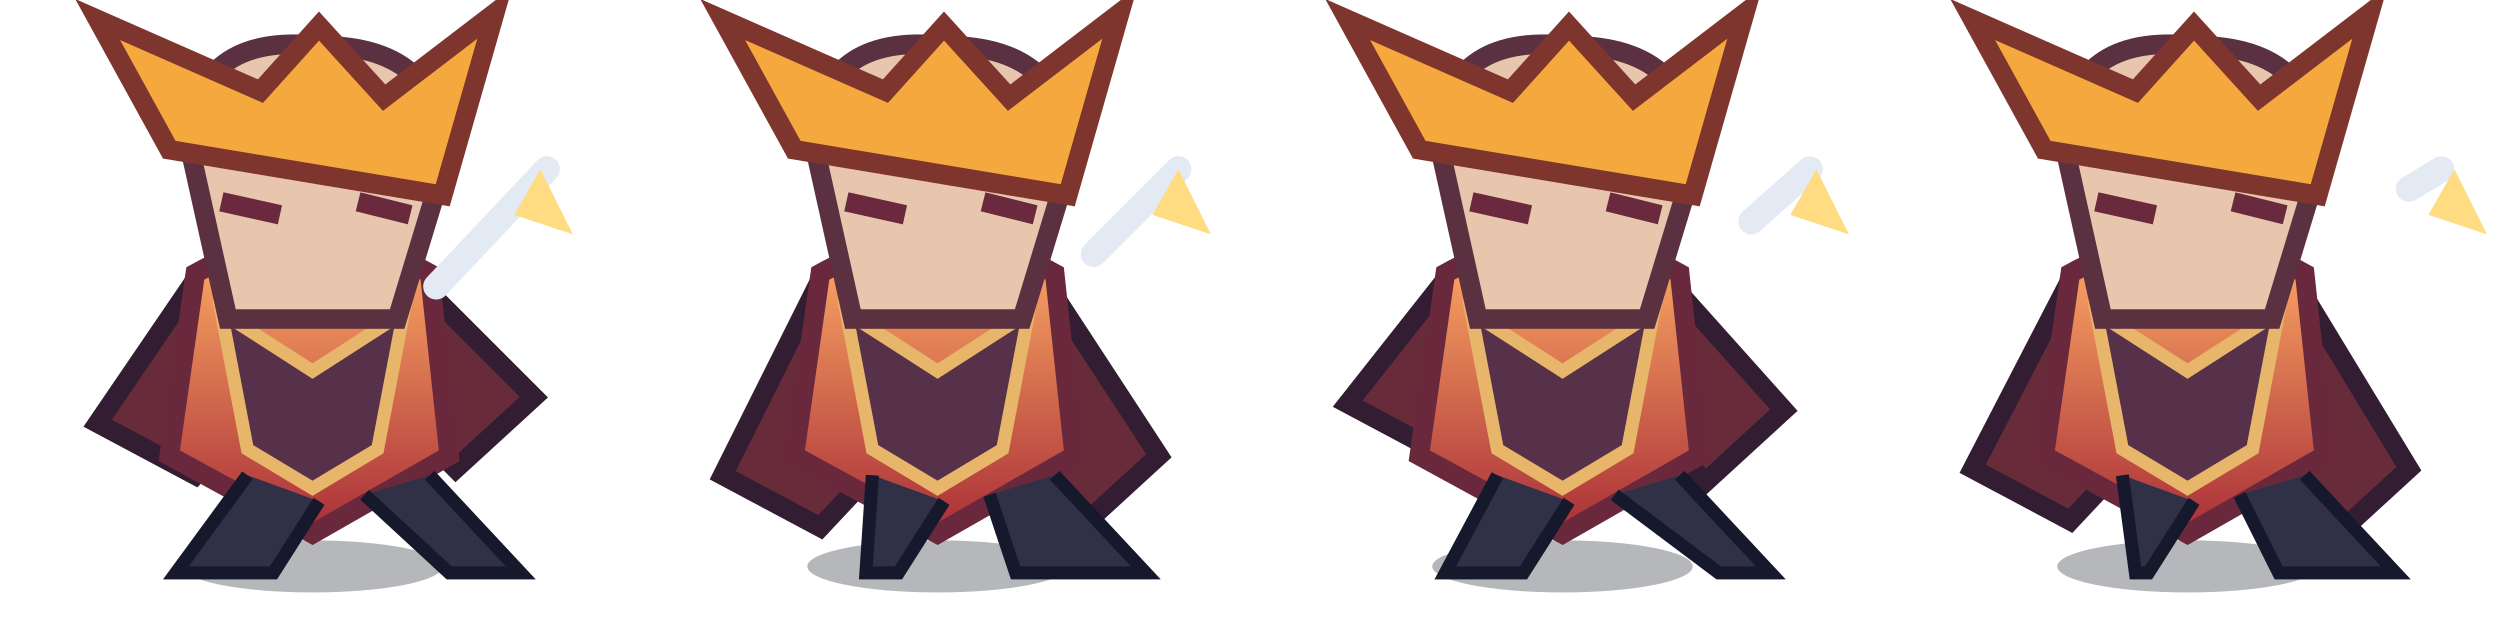
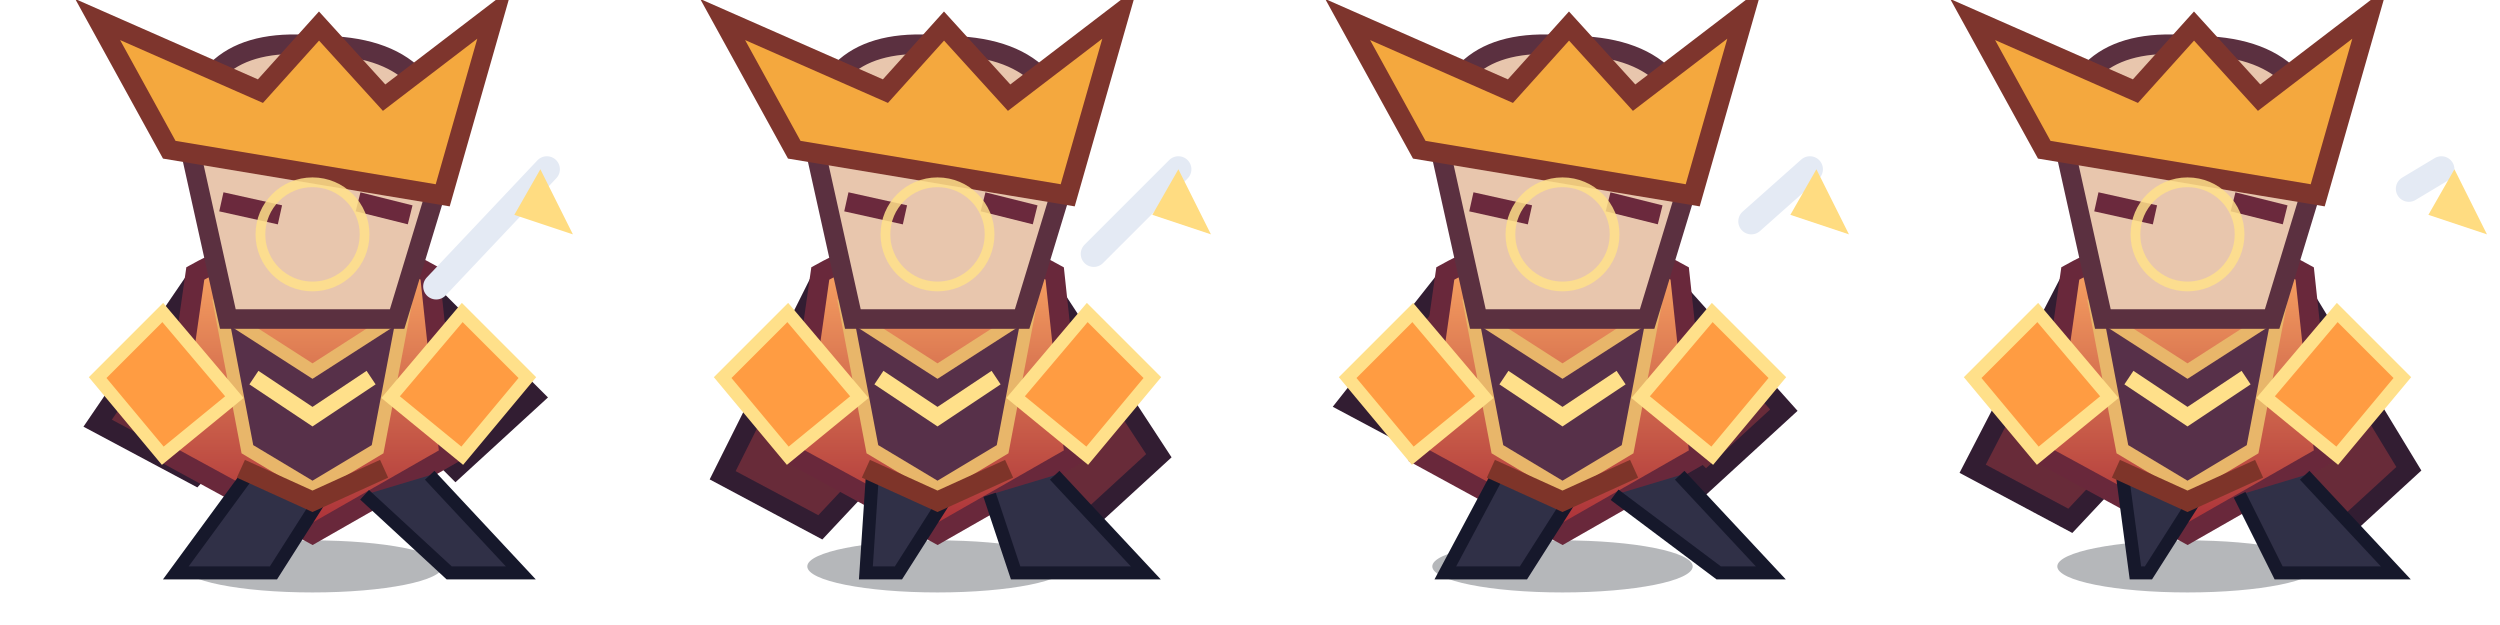
<svg xmlns="http://www.w3.org/2000/svg" viewBox="0 0 384 96">
  <defs>
    <linearGradient id="r" x2="0" y2="1">
      <stop stop-color="#ffad65" />
      <stop offset="1" stop-color="#a92e38" />
    </linearGradient>
  </defs>
  <g transform="translate(0,0)">
    <ellipse cx="48" cy="87" rx="20" ry="4" fill="#080d19" opacity=".3" />
    <path d="M30 43 15 65l15 8 15-16M65 44 82 61l-12 11-13-13" fill="#682b39" stroke="#321d32" stroke-width="3" />
    <path d="M30 42Q48 32 66 42L69 70 48 82 26 70Z" fill="url(#r)" stroke="#69283b" stroke-width="3" />
    <path d="M34 48 48 57 62 48 58 69 48 75 38 69Z" fill="#573049" stroke="#e8b66a" stroke-width="2" />
    <path d="M29 22Q30 5 49 7Q69 7 68 26L61 49 35 49Z" fill="#e8c6ad" stroke="#5b3040" stroke-width="3" />
    <path d="M26 23 15 3 40 14 49 4 59 15 76 2 68 30Z" fill="#f4a83e" stroke="#7e352d" stroke-width="3" />
    <path d="M34 31l9 2m12-2 8 2" stroke="#6b293d" stroke-width="3" />
    <path d="M38 73 27 88 42 88 49 77M56 76 69 88 80 88 66 73" fill="#303047" stroke="#16182b" stroke-width="2" />
    <path d="M67 44l17 -18" stroke="#e4eaf4" stroke-width="4" stroke-linecap="round" />
    <path d="M83 26l5 10-9-3Z" fill="#ffdc81" />
  </g>
  <g transform="translate(96,0)">
    <ellipse cx="48" cy="87" rx="20" ry="4" fill="#080d19" opacity=".3" />
    <path d="M30 43 15 73l15 8 15-16M65 44 82 70l-12 11-13-13" fill="#682b39" stroke="#321d32" stroke-width="3" />
    <path d="M30 42Q48 32 66 42L69 70 48 82 26 70Z" fill="url(#r)" stroke="#69283b" stroke-width="3" />
    <path d="M34 48 48 57 62 48 58 69 48 75 38 69Z" fill="#573049" stroke="#e8b66a" stroke-width="2" />
    <path d="M29 22Q30 5 49 7Q69 7 68 26L61 49 35 49Z" fill="#e8c6ad" stroke="#5b3040" stroke-width="3" />
    <path d="M26 23 15 3 40 14 49 4 59 15 76 2 68 30Z" fill="#f4a83e" stroke="#7e352d" stroke-width="3" />
    <path d="M34 31l9 2m12-2 8 2" stroke="#6b293d" stroke-width="3" />
    <path d="M38 73 37 88 42 88 49 77M56 76 60 88 80 88 66 73" fill="#303047" stroke="#16182b" stroke-width="2" />
    <path d="M72 39l13 -13" stroke="#e4eaf4" stroke-width="4" stroke-linecap="round" />
    <path d="M85 26l5 10-9-3Z" fill="#ffdc81" />
  </g>
  <g transform="translate(192,0)">
    <ellipse cx="48" cy="87" rx="20" ry="4" fill="#080d19" opacity=".3" />
    <path d="M30 43 15 62l15 8 15-16M65 44 82 63l-12 11-13-13" fill="#682b39" stroke="#321d32" stroke-width="3" />
    <path d="M30 42Q48 32 66 42L69 70 48 82 26 70Z" fill="url(#r)" stroke="#69283b" stroke-width="3" />
    <path d="M34 48 48 57 62 48 58 69 48 75 38 69Z" fill="#573049" stroke="#e8b66a" stroke-width="2" />
    <path d="M29 22Q30 5 49 7Q69 7 68 26L61 49 35 49Z" fill="#e8c6ad" stroke="#5b3040" stroke-width="3" />
    <path d="M26 23 15 3 40 14 49 4 59 15 76 2 68 30Z" fill="#f4a83e" stroke="#7e352d" stroke-width="3" />
    <path d="M34 31l9 2m12-2 8 2" stroke="#6b293d" stroke-width="3" />
    <path d="M38 73 30 88 42 88 49 77M56 76 72 88 80 88 66 73" fill="#303047" stroke="#16182b" stroke-width="2" />
    <path d="M77 34l9 -8" stroke="#e4eaf4" stroke-width="4" stroke-linecap="round" />
    <path d="M87 26l5 10-9-3Z" fill="#ffdc81" />
  </g>
  <g transform="translate(288,0)">
    <ellipse cx="48" cy="87" rx="20" ry="4" fill="#080d19" opacity=".3" />
    <path d="M30 43 15 72l15 8 15-16M65 44 82 72l-12 11-13-13" fill="#682b39" stroke="#321d32" stroke-width="3" />
    <path d="M30 42Q48 32 66 42L69 70 48 82 26 70Z" fill="url(#r)" stroke="#69283b" stroke-width="3" />
    <path d="M34 48 48 57 62 48 58 69 48 75 38 69Z" fill="#573049" stroke="#e8b66a" stroke-width="2" />
    <path d="M29 22Q30 5 49 7Q69 7 68 26L61 49 35 49Z" fill="#e8c6ad" stroke="#5b3040" stroke-width="3" />
    <path d="M26 23 15 3 40 14 49 4 59 15 76 2 68 30Z" fill="#f4a83e" stroke="#7e352d" stroke-width="3" />
    <path d="M34 31l9 2m12-2 8 2" stroke="#6b293d" stroke-width="3" />
    <path d="M38 73 40 88 42 88 49 77M56 76 62 88 80 88 66 73" fill="#303047" stroke="#16182b" stroke-width="2" />
    <path d="M82 29l5 -3" stroke="#e4eaf4" stroke-width="4" stroke-linecap="round" />
    <path d="M89 26l5 10-9-3Z" fill="#ffdc81" />
  </g>
+   <g transform="translate(0,0)">
+     <path d="M25 48 15 58 25 70 36 61ZM71 48 81 58 71 70 60 61Z" fill="#ff9c42" stroke="#ffe08a" stroke-width="2" />
+     <path d="M39 58 48 64 57 58" fill="none" stroke="#ffe08a" stroke-width="2.5" />
+     <path d="M37 72 48 77 59 72" fill="none" stroke="#7e3429" stroke-width="3" />
+     <circle cx="48" cy="36" r="8" fill="none" stroke="#ffe08a" stroke-width="1.5" opacity=".85" />
+   </g>
+   <g transform="translate(96,0)">
+     <path d="M25 48 15 58 25 70 36 61ZM71 48 81 58 71 70 60 61Z" fill="#ff9c42" stroke="#ffe08a" stroke-width="2" />
+     <path d="M39 58 48 64 57 58" fill="none" stroke="#ffe08a" stroke-width="2.5" />
+     <path d="M37 72 48 77 59 72" fill="none" stroke="#7e3429" stroke-width="3" />
+     <circle cx="48" cy="36" r="8" fill="none" stroke="#ffe08a" stroke-width="1.5" opacity=".85" />
+   </g>
+   <g transform="translate(192,0)">
+     <path d="M25 48 15 58 25 70 36 61ZM71 48 81 58 71 70 60 61Z" fill="#ff9c42" stroke="#ffe08a" stroke-width="2" />
+     <path d="M39 58 48 64 57 58" fill="none" stroke="#ffe08a" stroke-width="2.5" />
+     <path d="M37 72 48 77 59 72" fill="none" stroke="#7e3429" stroke-width="3" />
+     <circle cx="48" cy="36" r="8" fill="none" stroke="#ffe08a" stroke-width="1.5" opacity=".85" />
+   </g>
+   <g transform="translate(288,0)">
+     <path d="M25 48 15 58 25 70 36 61ZM71 48 81 58 71 70 60 61Z" fill="#ff9c42" stroke="#ffe08a" stroke-width="2" />
+     <path d="M39 58 48 64 57 58" fill="none" stroke="#ffe08a" stroke-width="2.5" />
+     <path d="M37 72 48 77 59 72" fill="none" stroke="#7e3429" stroke-width="3" />
+     <circle cx="48" cy="36" r="8" fill="none" stroke="#ffe08a" stroke-width="1.5" opacity=".85" />
+   </g>
</svg>
